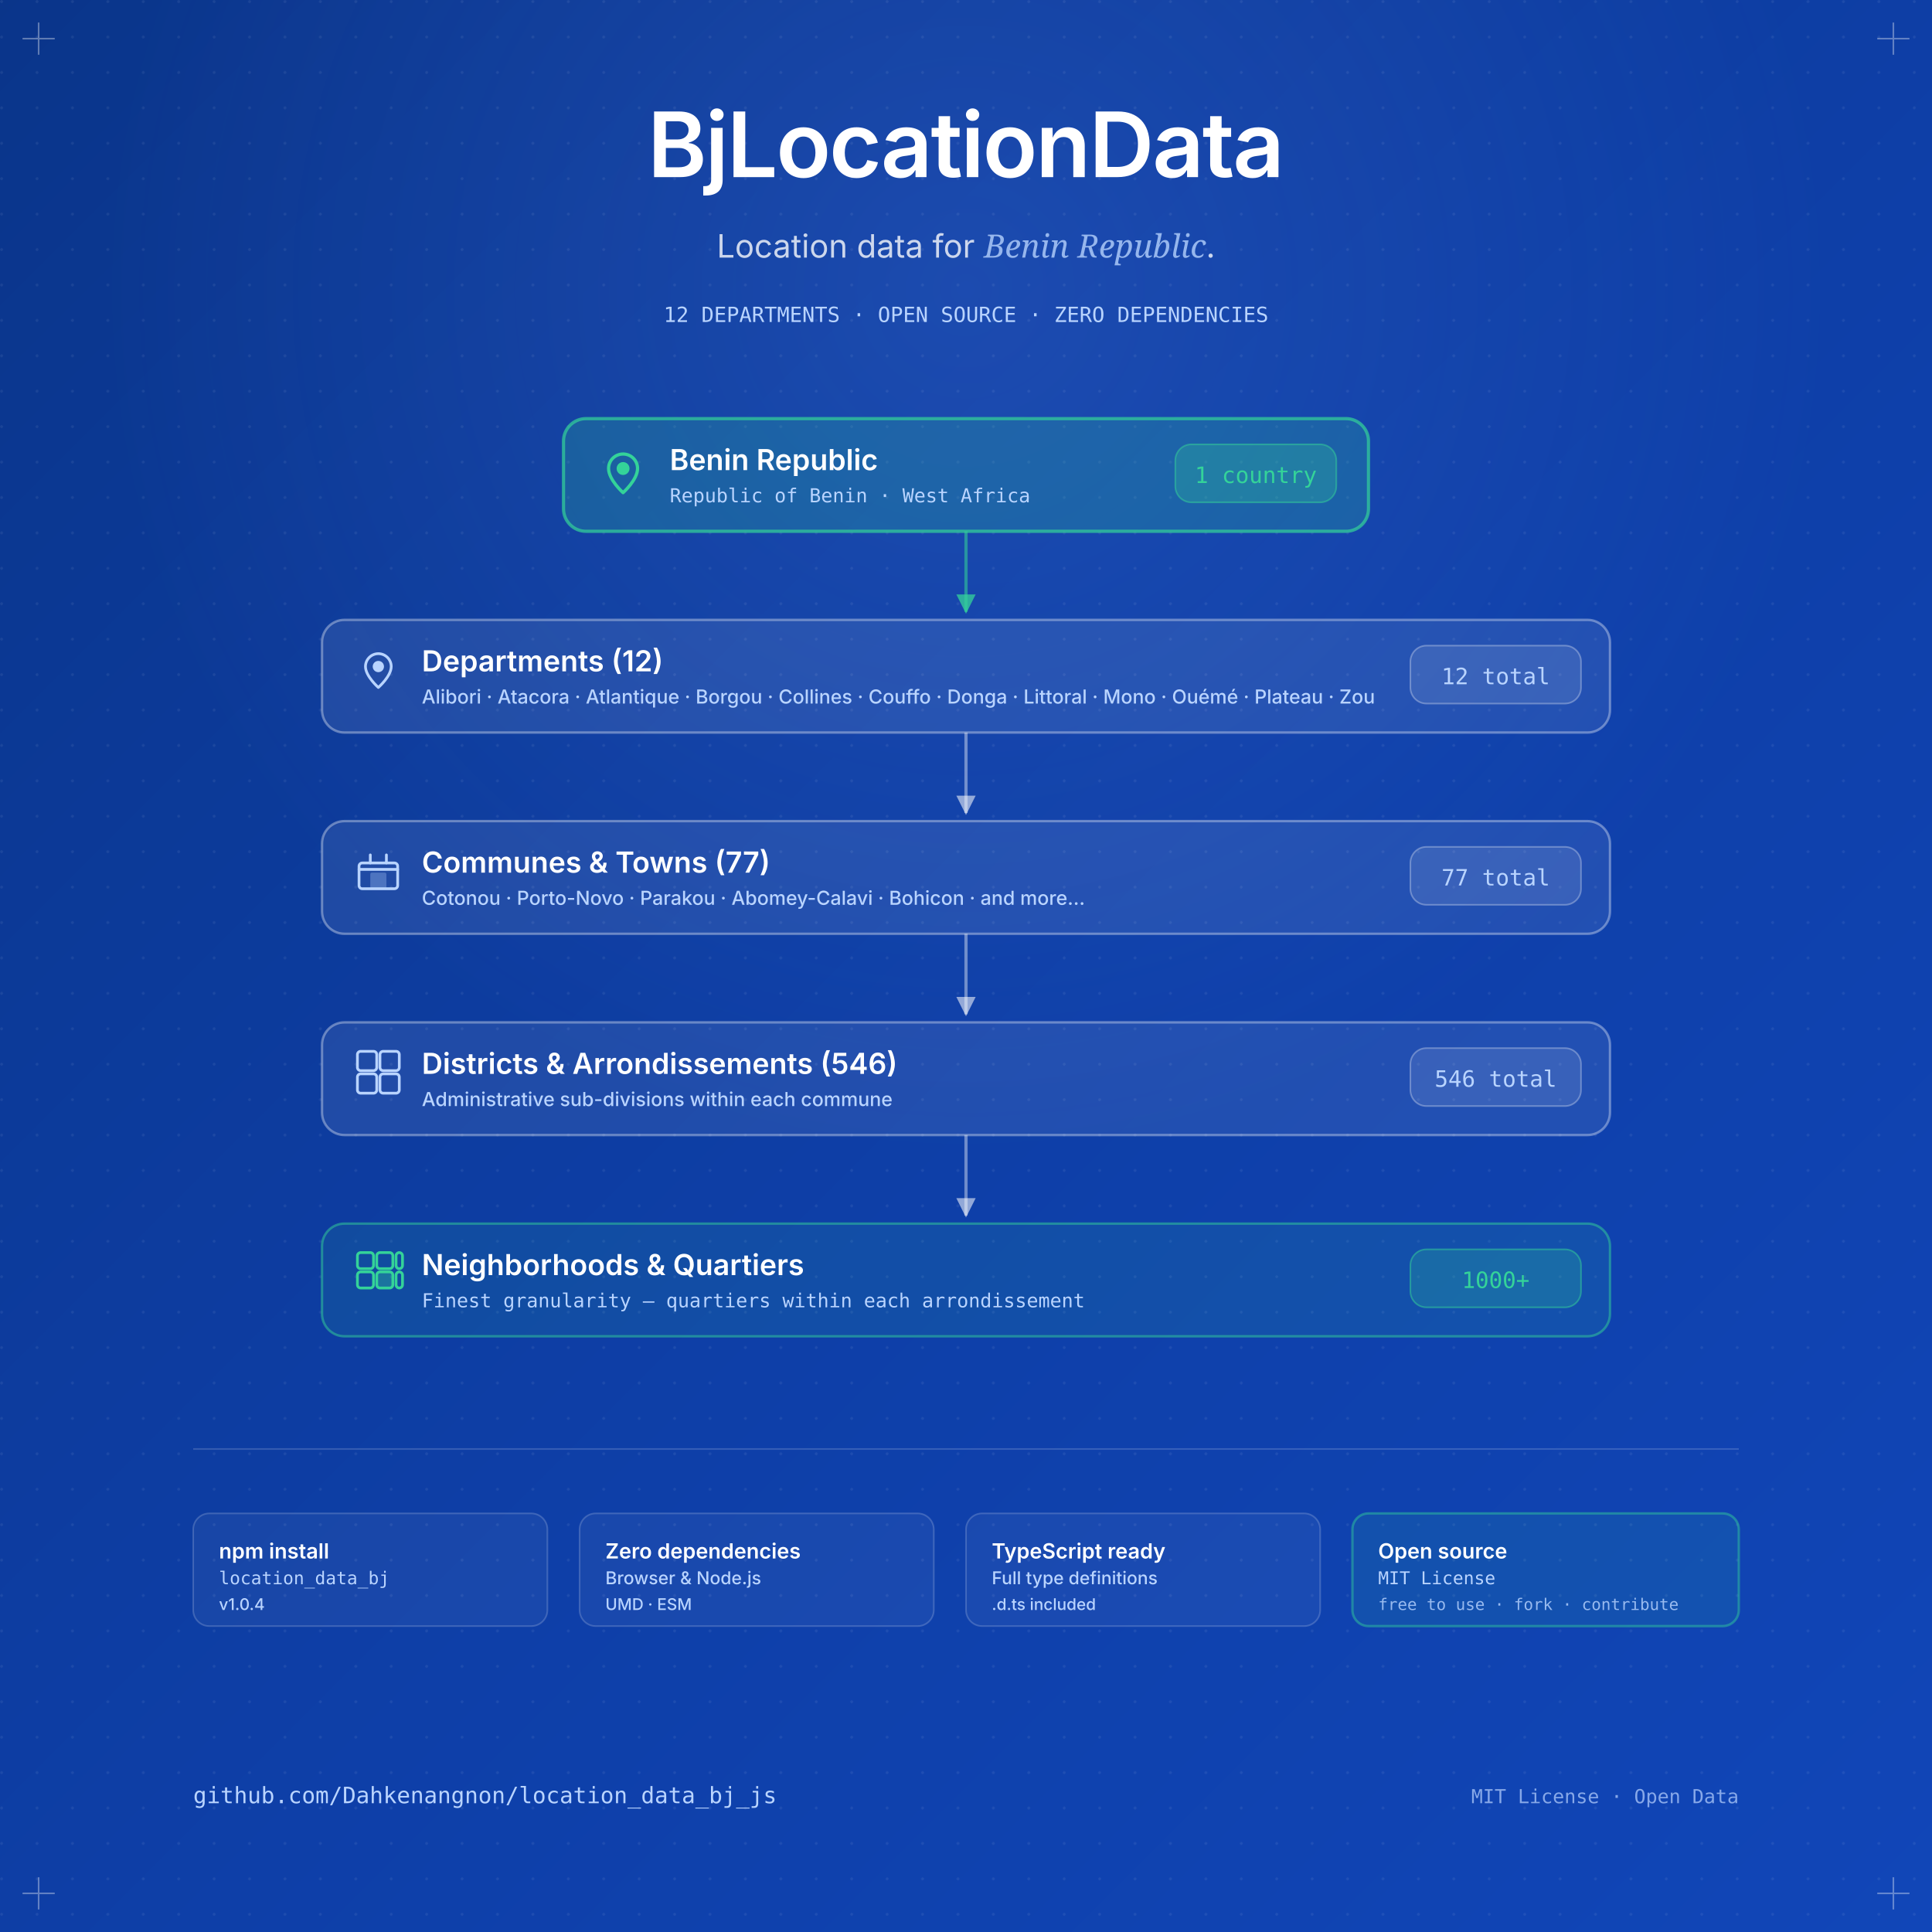
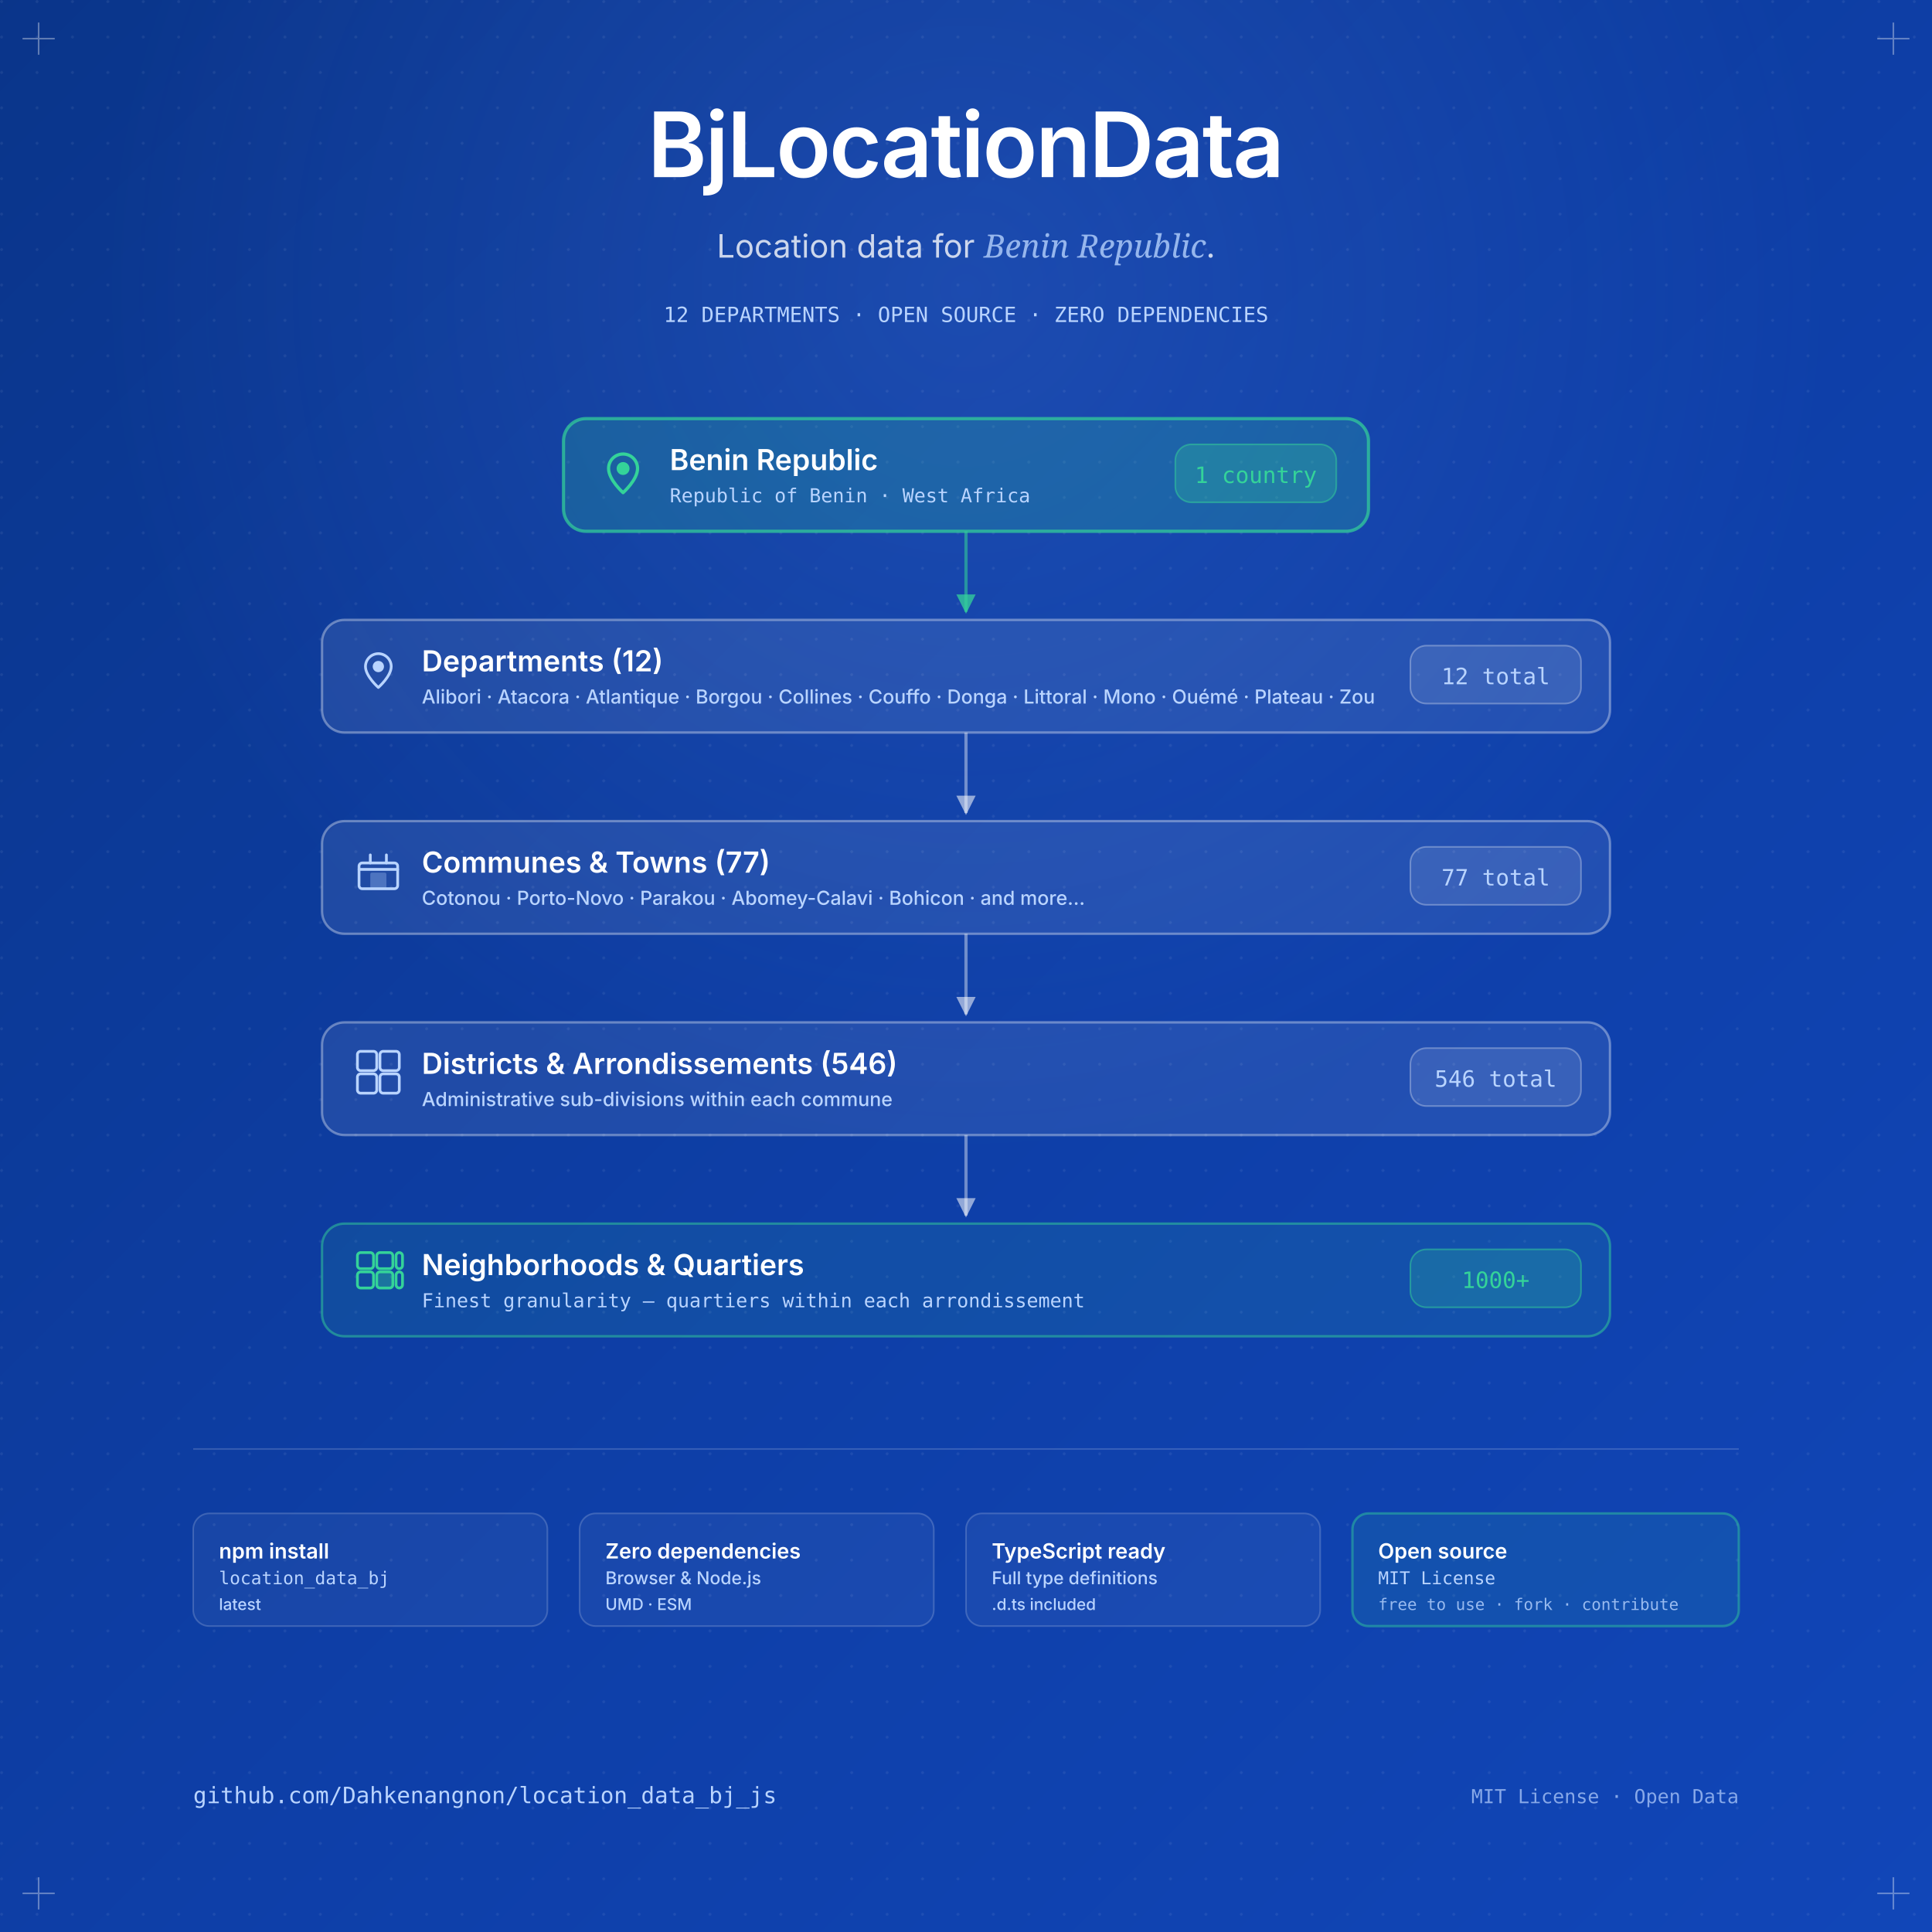
<svg xmlns="http://www.w3.org/2000/svg" viewBox="0 0 1200 1200" role="img" aria-label="BjLocationData — location hierarchy diagram. Departments, towns, districts, and neighborhoods for Benin Republic.">
  <defs>
    <linearGradient id="bg" x1="0" y1="0" x2="1" y2="1">
      <stop offset="0%" stop-color="#0a358a" />
      <stop offset="55%" stop-color="#0e3fa8" />
      <stop offset="100%" stop-color="#1146b8" />
    </linearGradient>
    <radialGradient id="halo" cx="600" cy="180" r="900" gradientUnits="userSpaceOnUse">
      <stop offset="0%" stop-color="#5b8cff" stop-opacity="0.20" />
      <stop offset="60%" stop-color="#5b8cff" stop-opacity="0" />
    </radialGradient>
    <pattern id="dots" x="0" y="0" width="22" height="22" patternUnits="userSpaceOnUse">
      <circle cx="1" cy="1" r="0.9" fill="#ffffff" fill-opacity="0.07" />
    </pattern>
    <style>
      .title     { font-family: ui-sans-serif, system-ui, -apple-system, "Segoe UI", Inter, sans-serif;
                   font-weight: 600; letter-spacing: -0.02em; fill: #ffffff; }
      .title-em  { font-family: ui-serif, "New York", "Iowan Old Style", Georgia, serif;
                   font-style: italic; font-weight: 400; fill: #b9d4ff; }
      .sub       { font-family: ui-sans-serif, system-ui, -apple-system, "Segoe UI", Inter, sans-serif;
                   fill: #ffffff; fill-opacity: 0.78; }
      .mono      { font-family: ui-monospace, "SF Mono", Menlo, Consolas, monospace; }
      .label     { font-family: ui-sans-serif, system-ui, -apple-system, "Segoe UI", Inter, sans-serif;
                   font-weight: 600; fill: #ffffff; }
      .label-dim { font-family: ui-sans-serif, system-ui, -apple-system, "Segoe UI", Inter, sans-serif;
                   font-weight: 500; fill: #b9d4ff; }
      .label-mono { font-family: ui-monospace, "SF Mono", Menlo, Consolas, monospace;
                    fill: #b9d4ff; font-weight: 500; }
      .marker    { stroke: #ffffff; stroke-opacity: 0.35; stroke-width: 1; fill: none; }
      .connector { stroke: #ffffff; stroke-opacity: 0.30; stroke-width: 1.5; fill: none; stroke-dasharray: 4 4; }
      .connector-em { stroke: #34d399; stroke-opacity: 0.55; stroke-width: 1.5; fill: none; stroke-dasharray: 4 4; }
    </style>
    <marker id="arrowhead" viewBox="0 0 10 10" refX="9" refY="5" markerWidth="6" markerHeight="6" orient="auto-start-reverse">
      <path d="M0,0 L10,5 L0,10 Z" fill="#ffffff" fill-opacity="0.55" />
    </marker>
    <marker id="arrowhead-em" viewBox="0 0 10 10" refX="9" refY="5" markerWidth="6" markerHeight="6" orient="auto-start-reverse">
      <path d="M0,0 L10,5 L0,10 Z" fill="#34d399" fill-opacity="0.75" />
    </marker>
  </defs>
  <rect width="1200" height="1200" fill="url(#bg)" />
  <rect width="1200" height="1200" fill="url(#halo)" />
  <rect width="1200" height="1200" fill="url(#dots)" />
  <g class="marker">
    <path d="M 24 14 L 24 34 M 14 24 L 34 24" />
    <path d="M 1176 14 L 1176 34 M 1166 24 L 1186 24" />
    <path d="M 24 1166 L 24 1186 M 14 1176 L 34 1176" />
    <path d="M 1176 1166 L 1176 1186 M 1166 1176 L 1186 1176" />
  </g>
  <text x="600" y="110" class="title" font-size="56" text-anchor="middle">BjLocationData</text>
  <text x="600" y="160" class="sub" font-size="20" text-anchor="middle">
    Location data for <tspan class="title-em" font-style="italic">Benin Republic</tspan>.
  </text>
  <text x="600" y="200" class="label-mono" font-size="13" text-anchor="middle">
    12 DEPARTMENTS · OPEN SOURCE · ZERO DEPENDENCIES
  </text>
  <g transform="translate(350,260)">
    <rect x="0" y="0" width="500" height="70" rx="14" fill="#34d399" fill-opacity="0.20" stroke="#34d399" stroke-opacity="0.70" stroke-width="2" />
    <g transform="translate(20,18)" fill="none" stroke="#34d399" stroke-width="2" stroke-linecap="round" stroke-linejoin="round">
      <path d="M17 4 C12 4 8 8 8 13 C8 20 17 28 17 28 C17 28 26 20 26 13 C26 8 22 4 17 4 Z" />
      <circle cx="17" cy="13" r="4" fill="#34d399" stroke="none" />
    </g>
    <text x="66" y="32" class="label" font-size="18" fill="#34d399">Benin Republic</text>
    <text x="66" y="52" class="label-mono" font-size="12">Republic of Benin · West Africa</text>
    <rect x="380" y="16" width="100" height="36" rx="10" fill="#34d399" fill-opacity="0.25" stroke="#34d399" stroke-opacity="0.50" />
    <text x="430" y="40" class="mono" font-size="14" fill="#34d399" text-anchor="middle">1 country</text>
  </g>
  <line x1="600" y1="330" x2="600" y2="380" stroke="#34d399" stroke-opacity="0.55" stroke-width="2" marker-end="url(#arrowhead-em)" />
  <g transform="translate(200,385)">
    <rect x="0" y="0" width="800" height="70" rx="14" fill="#ffffff" fill-opacity="0.08" stroke="#ffffff" stroke-opacity="0.35" stroke-width="1.5" />
    <g transform="translate(20,18)" fill="none" stroke="#b9d4ff" stroke-width="1.7" stroke-linecap="round" stroke-linejoin="round">
      <path d="M15 3 C10.6 3 7 6.6 7 11 C7 17 15 24 15 24 C15 24 23 17 23 11 C23 6.6 19.4 3 15 3 Z" />
      <circle cx="15" cy="11" r="3.5" fill="#b9d4ff" stroke="none" />
    </g>
    <text x="62" y="32" class="label" font-size="18">Departments (12)</text>
    <text x="62" y="52" class="label-dim" font-size="12">Alibori · Atacora · Atlantique · Borgou · Collines · Couffo · Donga · Littoral · Mono · Ouémé · Plateau · Zou</text>
    <rect x="676" y="16" width="106" height="36" rx="10" fill="#ffffff" fill-opacity="0.10" stroke="#ffffff" stroke-opacity="0.30" />
    <text x="729" y="40" class="mono" font-size="14" fill="#b9d4ff" text-anchor="middle">12 total</text>
  </g>
  <line x1="600" y1="455" x2="600" y2="505" stroke="#ffffff" stroke-opacity="0.40" stroke-width="2" marker-end="url(#arrowhead)" />
  <g transform="translate(200,510)">
    <rect x="0" y="0" width="800" height="70" rx="14" fill="#ffffff" fill-opacity="0.08" stroke="#ffffff" stroke-opacity="0.35" stroke-width="1.5" />
    <g transform="translate(20,18)" fill="none" stroke="#b9d4ff" stroke-width="1.7" stroke-linecap="round" stroke-linejoin="round">
      <rect x="3" y="8" width="24" height="16" rx="2" />
      <path d="M3 12 h24 M10 8 V3 M20 8 V3" />
      <rect x="10" y="14" width="10" height="10" rx="1" fill="#b9d4ff" fill-opacity="0.3" stroke="none" />
    </g>
    <text x="62" y="32" class="label" font-size="18">Communes &amp; Towns (77)</text>
    <text x="62" y="52" class="label-dim" font-size="12">Cotonou · Porto-Novo · Parakou · Abomey-Calavi · Bohicon · and more…</text>
    <rect x="676" y="16" width="106" height="36" rx="10" fill="#ffffff" fill-opacity="0.10" stroke="#ffffff" stroke-opacity="0.30" />
    <text x="729" y="40" class="mono" font-size="14" fill="#b9d4ff" text-anchor="middle">77 total</text>
  </g>
  <line x1="600" y1="580" x2="600" y2="630" stroke="#ffffff" stroke-opacity="0.40" stroke-width="2" marker-end="url(#arrowhead)" />
  <g transform="translate(200,635)">
    <rect x="0" y="0" width="800" height="70" rx="14" fill="#ffffff" fill-opacity="0.08" stroke="#ffffff" stroke-opacity="0.35" stroke-width="1.5" />
    <g transform="translate(20,16)" fill="none" stroke="#b9d4ff" stroke-width="1.7" stroke-linecap="round" stroke-linejoin="round">
      <rect x="2" y="2" width="12" height="12" rx="2" />
      <rect x="16" y="2" width="12" height="12" rx="2" />
      <rect x="2" y="16" width="12" height="12" rx="2" />
      <rect x="16" y="16" width="12" height="12" rx="2" />
    </g>
    <text x="62" y="32" class="label" font-size="18">Districts &amp; Arrondissements (546)</text>
    <text x="62" y="52" class="label-dim" font-size="12">Administrative sub-divisions within each commune</text>
    <rect x="676" y="16" width="106" height="36" rx="10" fill="#ffffff" fill-opacity="0.10" stroke="#ffffff" stroke-opacity="0.30" />
    <text x="729" y="40" class="mono" font-size="14" fill="#b9d4ff" text-anchor="middle">546 total</text>
  </g>
  <line x1="600" y1="705" x2="600" y2="755" stroke="#ffffff" stroke-opacity="0.40" stroke-width="2" marker-end="url(#arrowhead)" />
  <g transform="translate(200,760)">
    <rect x="0" y="0" width="800" height="70" rx="14" fill="#34d399" fill-opacity="0.10" stroke="#34d399" stroke-opacity="0.50" stroke-width="1.5" />
    <g transform="translate(20,16)" fill="none" stroke="#34d399" stroke-width="1.7" stroke-linecap="round" stroke-linejoin="round">
      <rect x="2" y="2" width="10" height="10" rx="2" />
      <rect x="14" y="2" width="10" height="10" rx="2" />
      <rect x="26" y="2" width="4" height="10" rx="2" />
      <rect x="2" y="14" width="10" height="10" rx="2" />
      <rect x="14" y="14" width="10" height="10" rx="2" fill="#34d399" fill-opacity="0.30" stroke="#34d399" />
      <rect x="26" y="14" width="4" height="10" rx="2" />
    </g>
    <text x="62" y="32" class="label" font-size="18" fill="#34d399">Neighborhoods &amp; Quartiers</text>
    <text x="62" y="52" class="label-mono" font-size="12">Finest granularity — quartiers within each arrondissement</text>
    <rect x="676" y="16" width="106" height="36" rx="10" fill="#34d399" fill-opacity="0.20" stroke="#34d399" stroke-opacity="0.50" />
    <text x="729" y="40" class="mono" font-size="14" fill="#34d399" text-anchor="middle">1000+</text>
  </g>
  <line x1="120" y1="900" x2="1080" y2="900" stroke="#ffffff" stroke-opacity="0.16" stroke-width="1" />
  <g transform="translate(120,940)">
    <g>
      <rect x="0" y="0" width="220" height="70" rx="10" fill="#ffffff" fill-opacity="0.05" stroke="#ffffff" stroke-opacity="0.18" />
      <text x="16" y="28" class="label" font-size="13">npm install</text>
      <text x="16" y="44" class="label-mono" font-size="11">location_data_bj</text>
-       <text x="16" y="60" class="label-dim" font-size="10">v1.0.4</text>
+       <text x="16" y="60" class="label-dim" font-size="10">latest</text>
    </g>
    <g transform="translate(240,0)">
      <rect x="0" y="0" width="220" height="70" rx="10" fill="#ffffff" fill-opacity="0.05" stroke="#ffffff" stroke-opacity="0.18" />
      <text x="16" y="28" class="label" font-size="13">Zero dependencies</text>
      <text x="16" y="44" class="label-dim" font-size="11">Browser &amp; Node.js</text>
      <text x="16" y="60" class="label-dim" font-size="10">UMD · ESM</text>
    </g>
    <g transform="translate(480,0)">
      <rect x="0" y="0" width="220" height="70" rx="10" fill="#ffffff" fill-opacity="0.05" stroke="#ffffff" stroke-opacity="0.18" />
      <text x="16" y="28" class="label" font-size="13">TypeScript ready</text>
      <text x="16" y="44" class="label-dim" font-size="11">Full type definitions</text>
      <text x="16" y="60" class="label-dim" font-size="10">.d.ts included</text>
    </g>
    <g transform="translate(720,0)">
      <rect x="0" y="0" width="240" height="70" rx="10" fill="#34d399" fill-opacity="0.10" stroke="#34d399" stroke-opacity="0.45" stroke-width="1.5" />
      <text x="16" y="28" class="label" font-size="13" fill="#34d399">Open source</text>
      <text x="16" y="44" class="label-mono" font-size="11" fill="#34d399">MIT License</text>
      <text x="16" y="60" class="label-mono" font-size="10" fill="#34d399" fill-opacity="0.80">free to use · fork · contribute</text>
    </g>
  </g>
  <g transform="translate(0,1080)">
    <text x="120" y="40" class="label-mono" font-size="14" fill="#b9d4ff">
      github.com/Dahkenangnon/location_data_bj_js
    </text>
    <text x="1080" y="40" class="label-mono" font-size="12" fill="#b9d4ff" text-anchor="end" fill-opacity="0.7">
      MIT License · Open Data
    </text>
  </g>
</svg>
